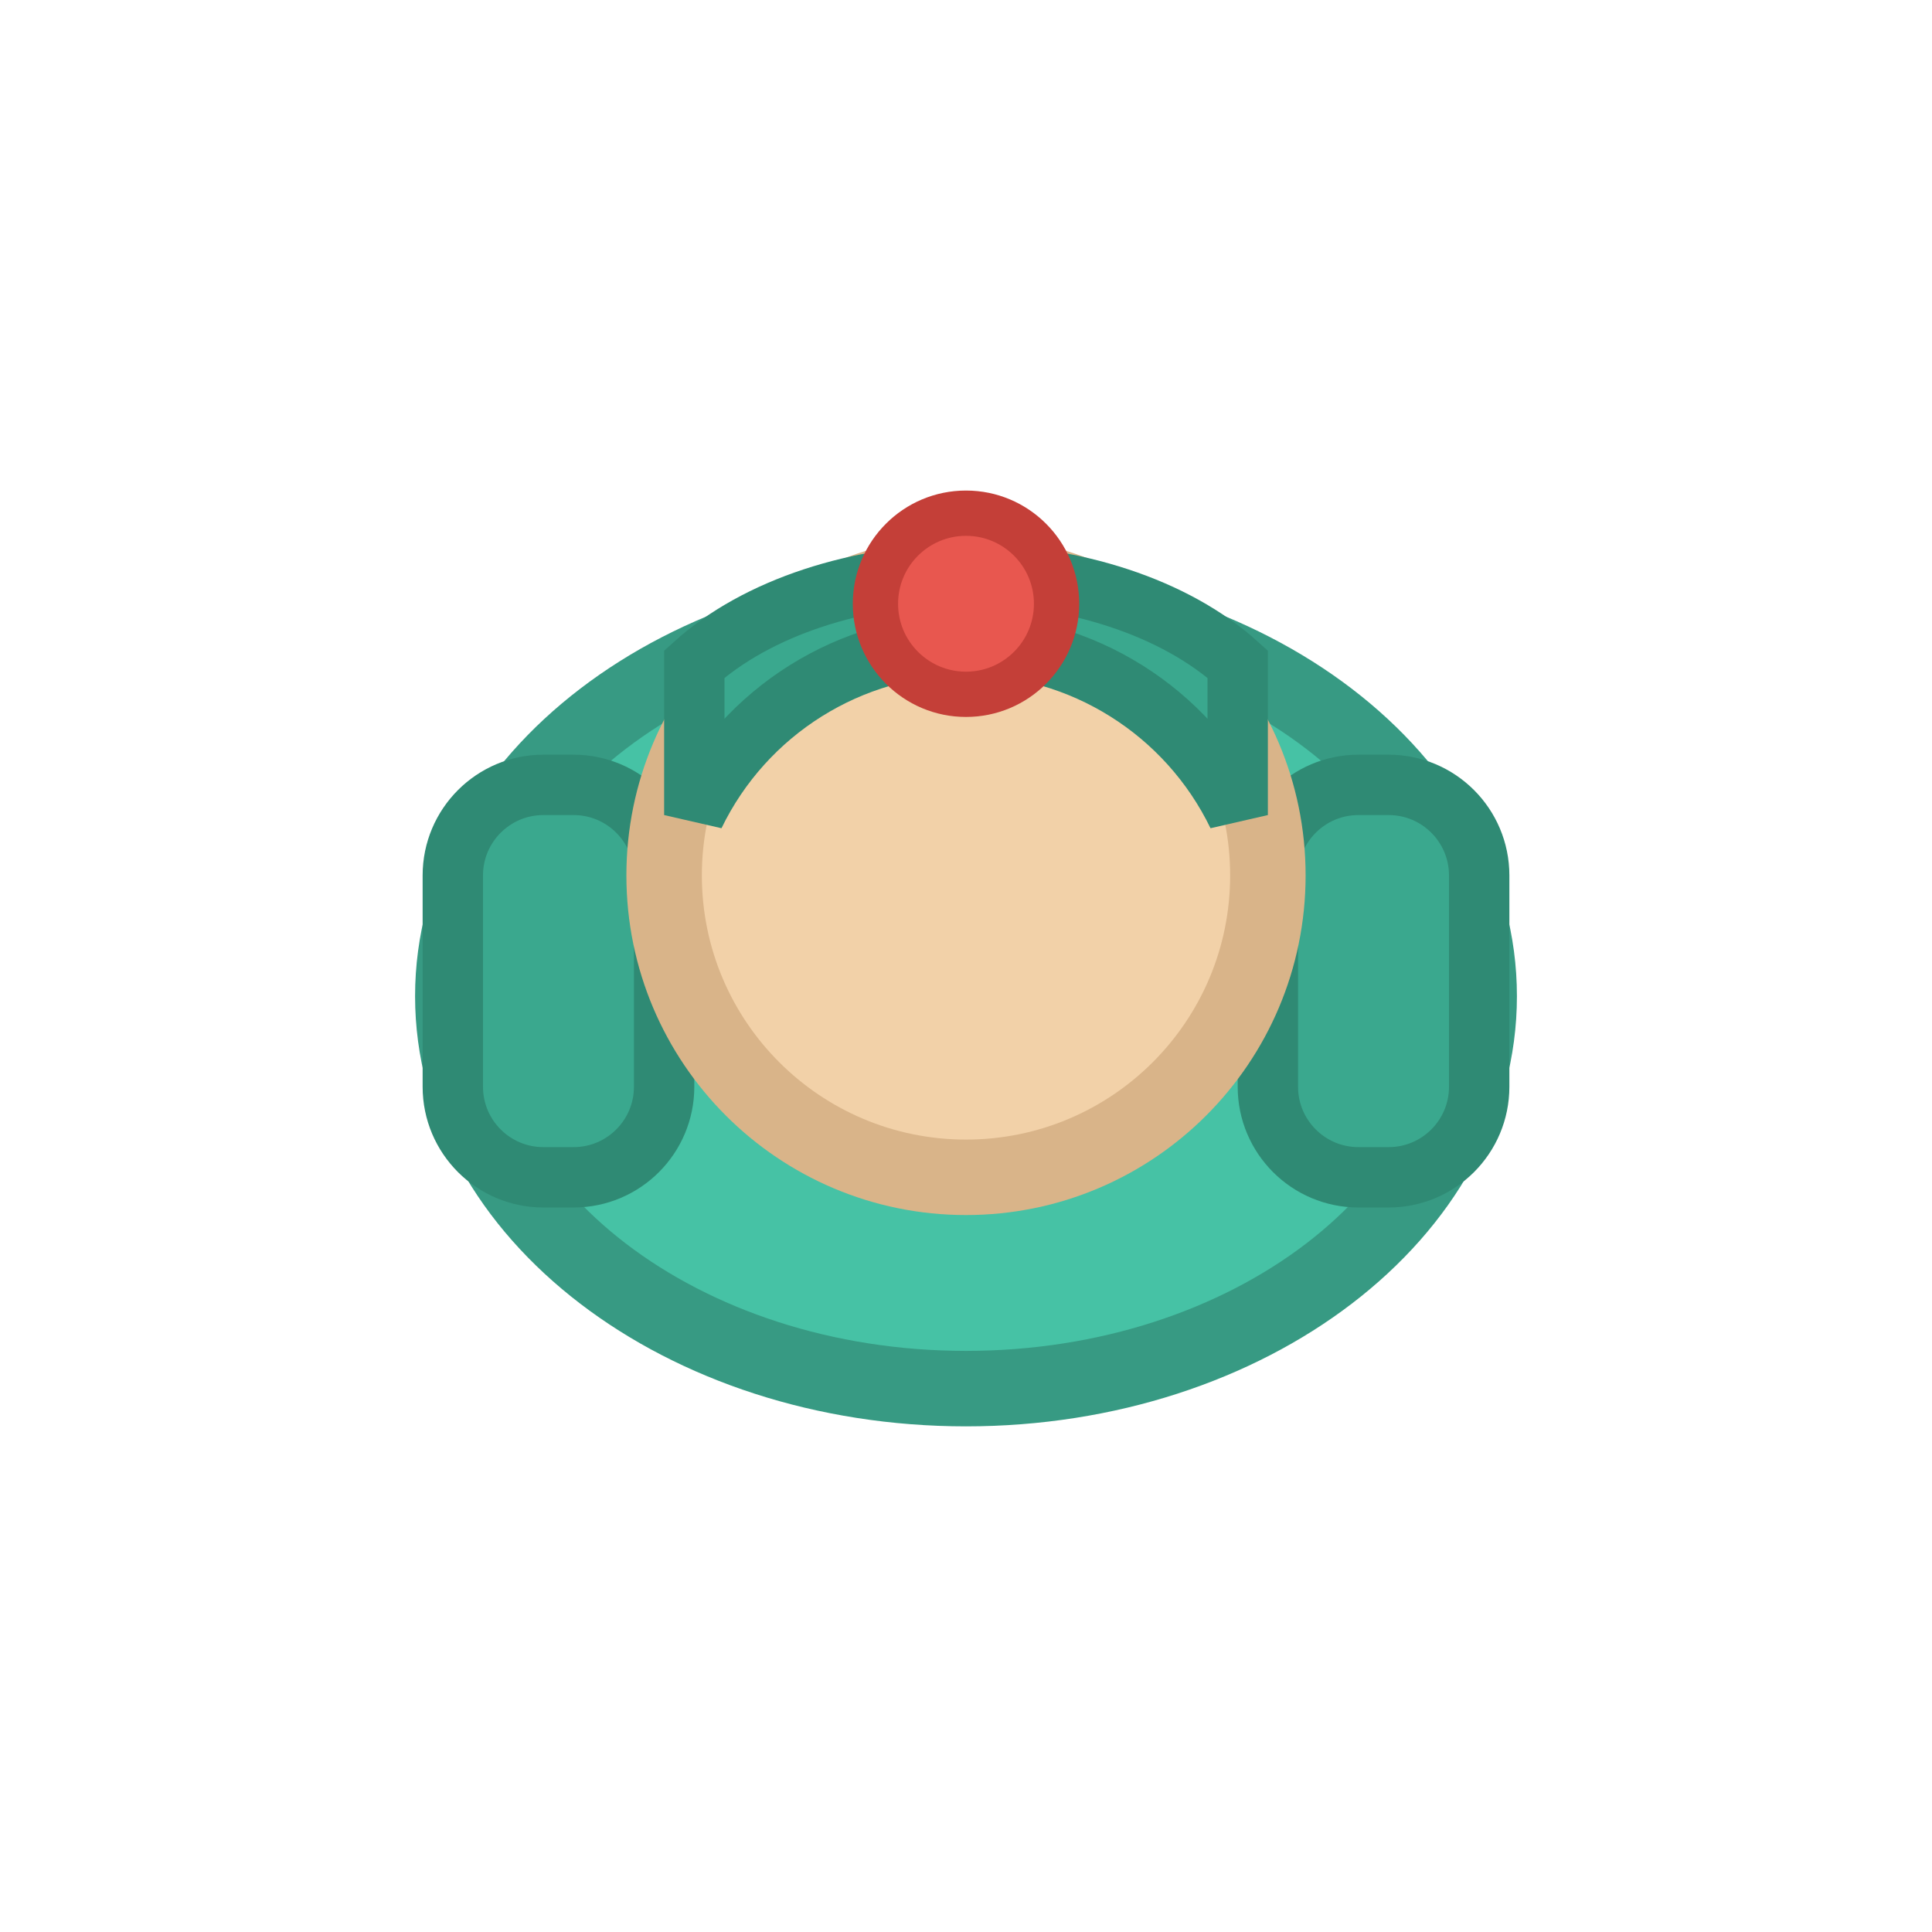
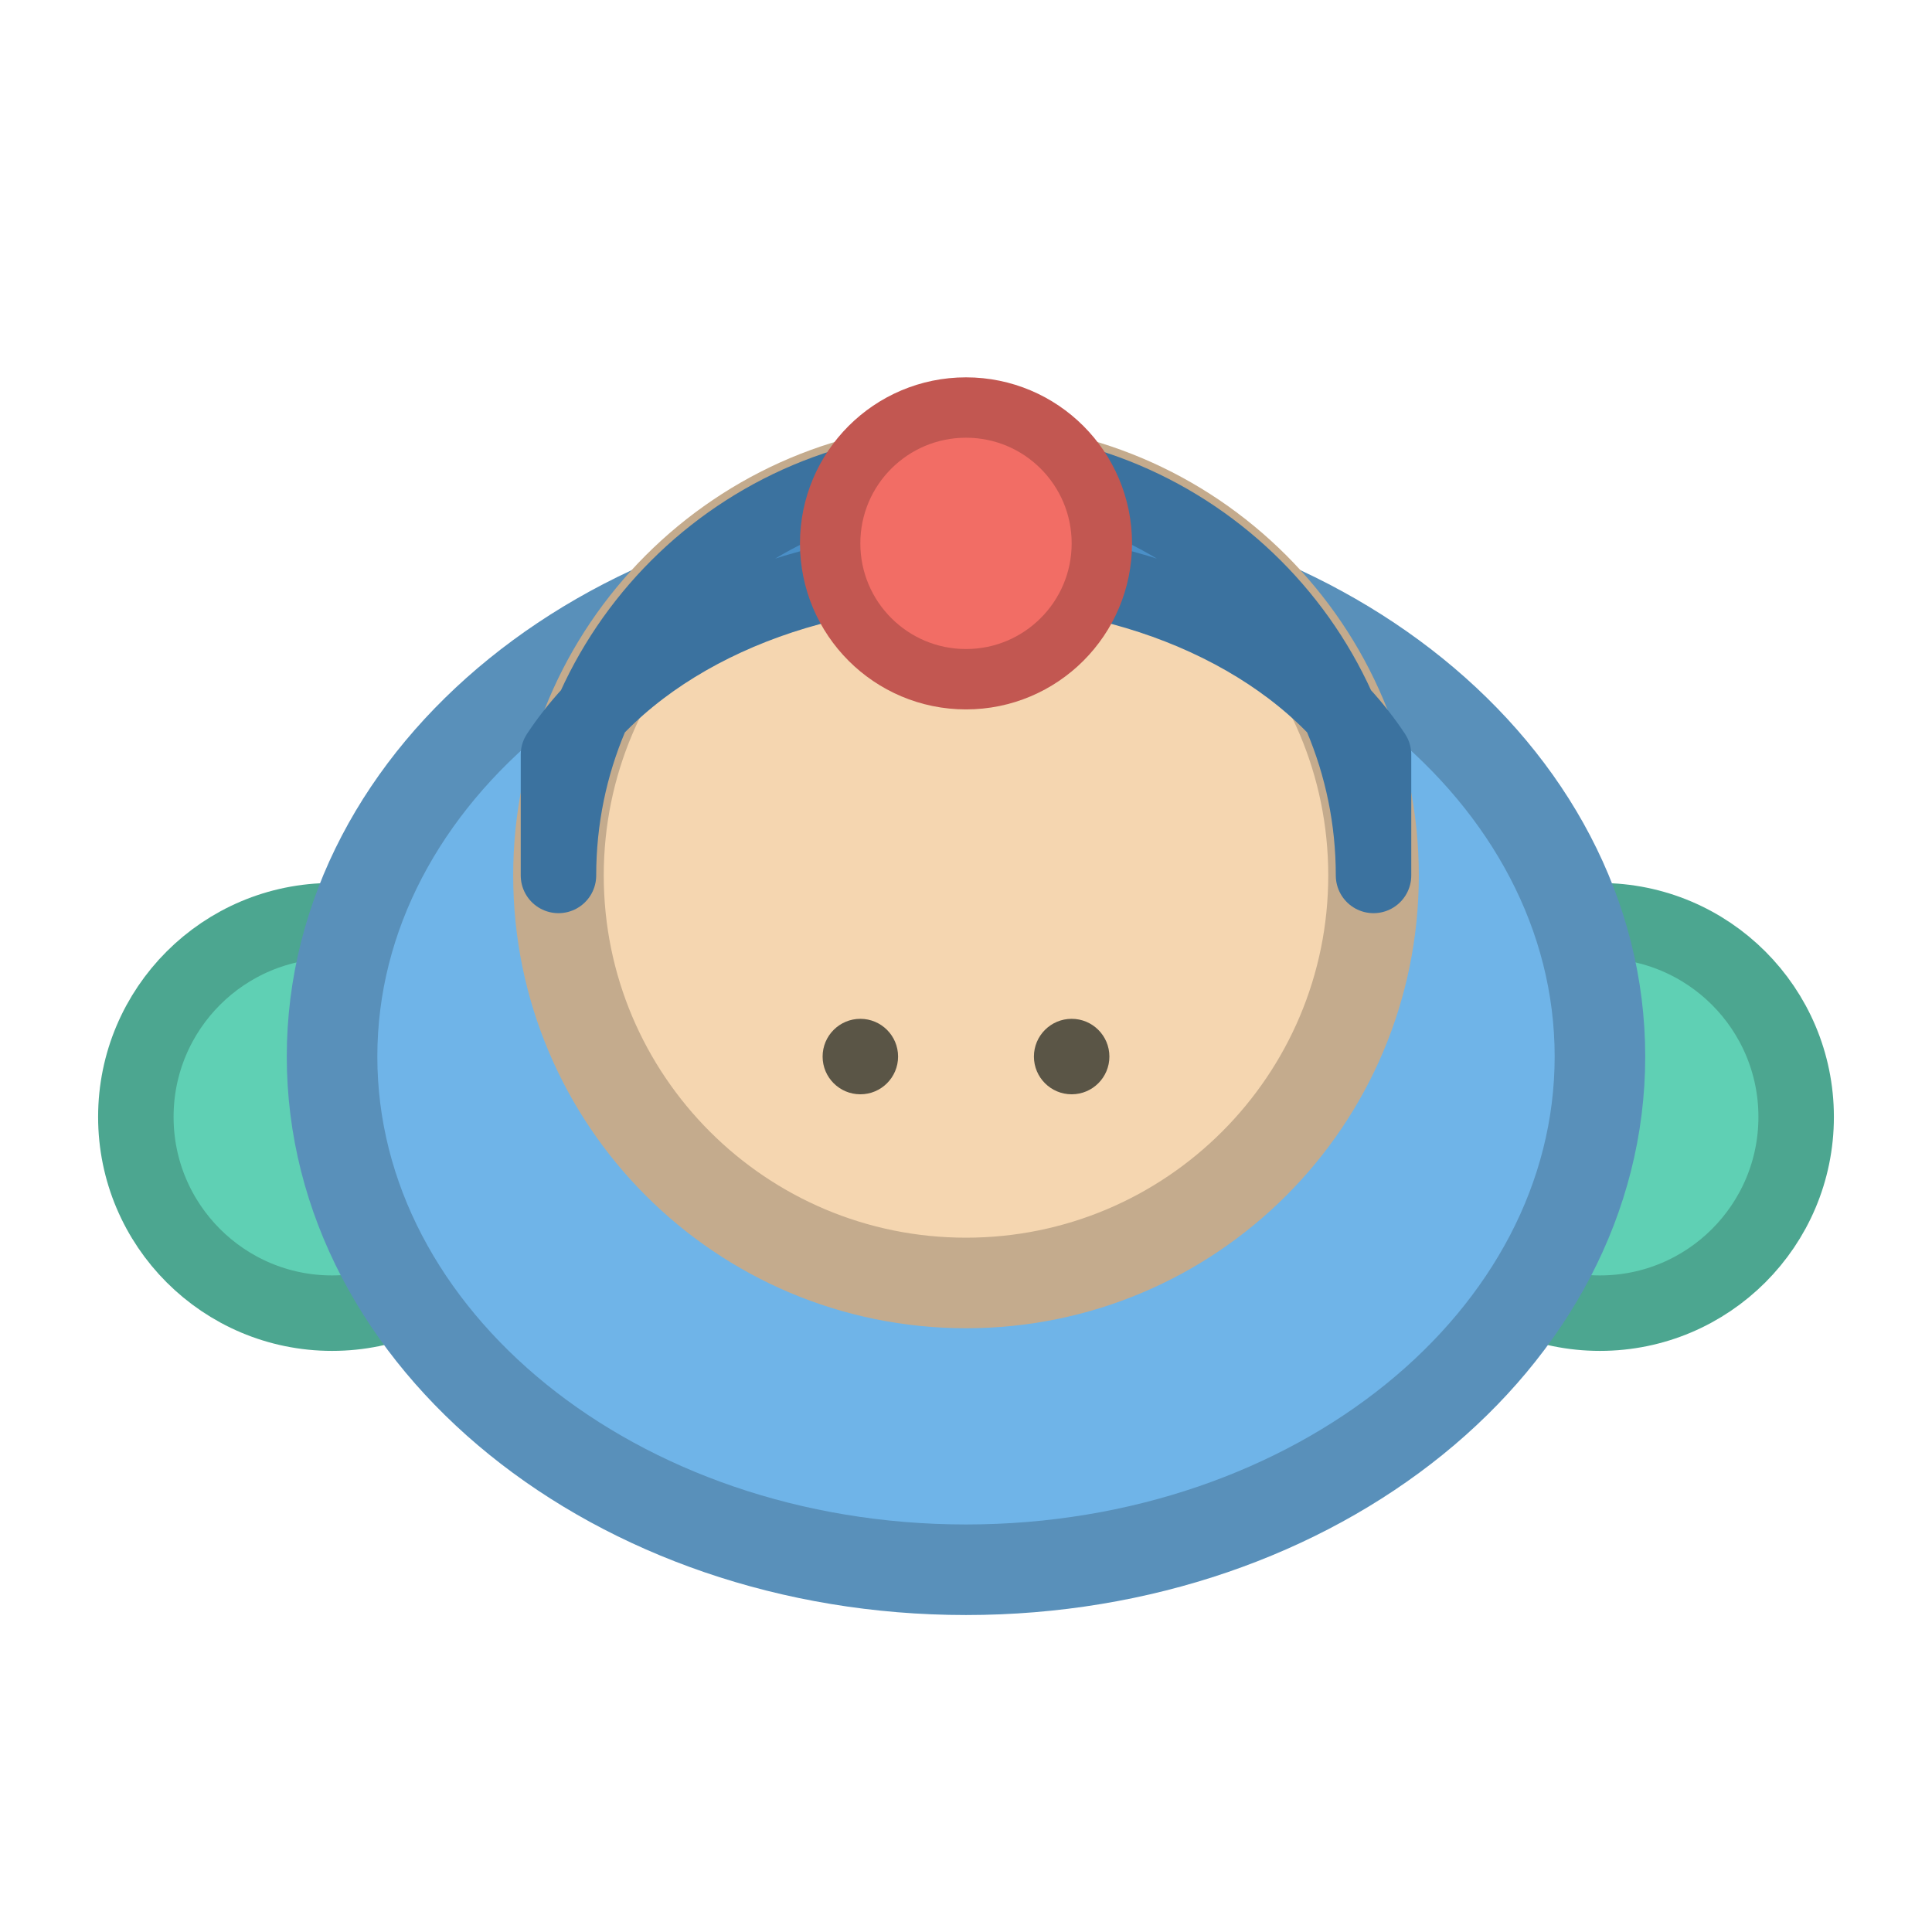
<svg xmlns="http://www.w3.org/2000/svg" width="128" height="128" viewBox="0 0 128 128">
-   <ellipse cx="64" cy="66" rx="34" ry="26" fill="#46c2a5" stroke="#379a83" stroke-width="5" />
-   <rect x="30" y="52" width="14" height="26" rx="6" fill="#3aa88e" stroke="#2f8a74" stroke-width="4" />
-   <rect x="84" y="52" width="14" height="26" rx="6" fill="#3aa88e" stroke="#2f8a74" stroke-width="4" />
-   <circle cx="64" cy="58" r="20" fill="#f2d1a8" stroke="#d9b489" stroke-width="5" />
-   <path d="M 46 54 A 20 20 0 0 1 82 54 L 82 44 A 22 14 0 0 0 46 44 Z" fill="#3aa88e" stroke="#2f8a74" stroke-width="4" />
-   <circle cx="64" cy="40" r="6" fill="#e8574f" stroke="#c43f38" stroke-width="3" />
+   <circle cx="22" cy="74" r="13" fill="#5fd0b4" stroke="#4ca690" stroke-width="5" />
+   <circle cx="106" cy="74" r="13" fill="#5fd0b4" stroke="#4ca690" stroke-width="5" />
+   <ellipse cx="64" cy="70" rx="42" ry="34" fill="#6fb4e8" stroke="#5990ba" stroke-width="6" />
+   <ellipse cx="64" cy="60" rx="26" ry="10" fill="#8cc4ee" />
+   <circle cx="64" cy="58" r="27" fill="#f5d6b0" stroke="#c4ab8d" stroke-width="6" />
+   <path d="M37 58 A27 27 0 0 1 91 58 L91 50 A30 22 0 0 0 37 50 Z" fill="#4a8fc7" stroke="#3b729f" stroke-width="5" stroke-linejoin="round" />
+   <circle cx="64" cy="36" r="9" fill="#f26d65" stroke="#c25751" stroke-width="4" />
+   <circle cx="57" cy="70" r="2.5" fill="#5a5546" />
+   <circle cx="71" cy="70" r="2.5" fill="#5a5546" />
</svg>
